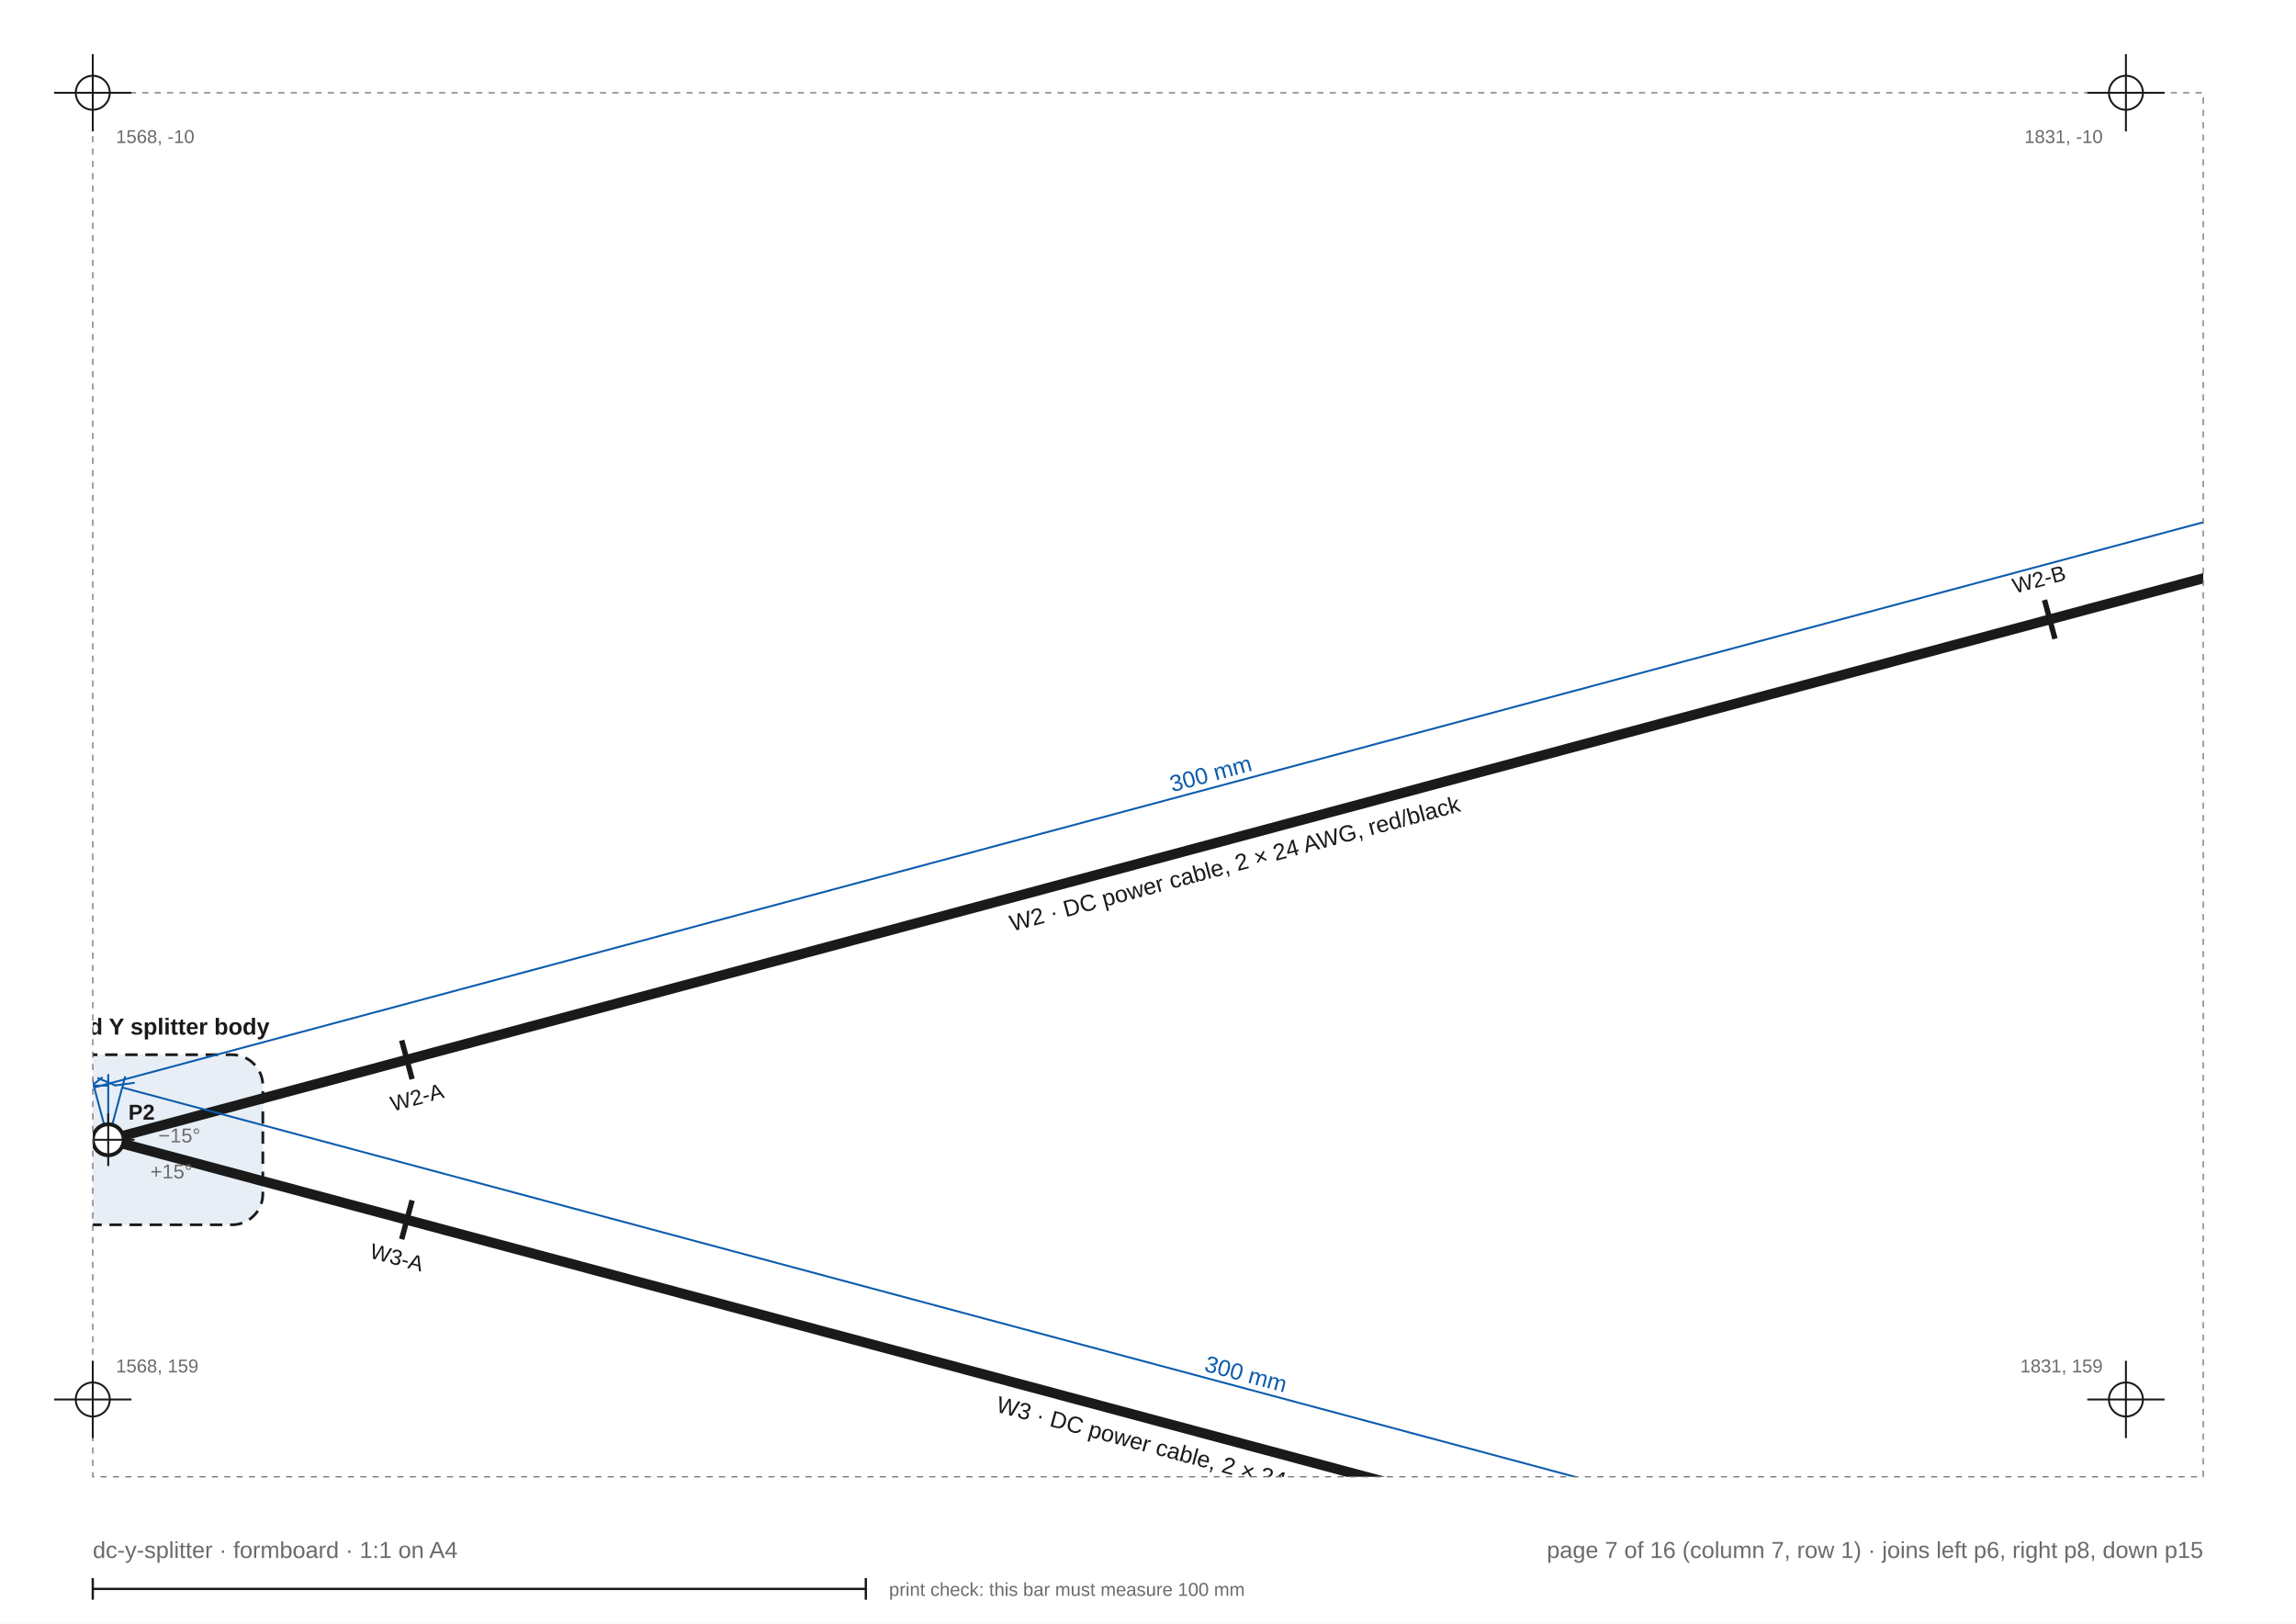
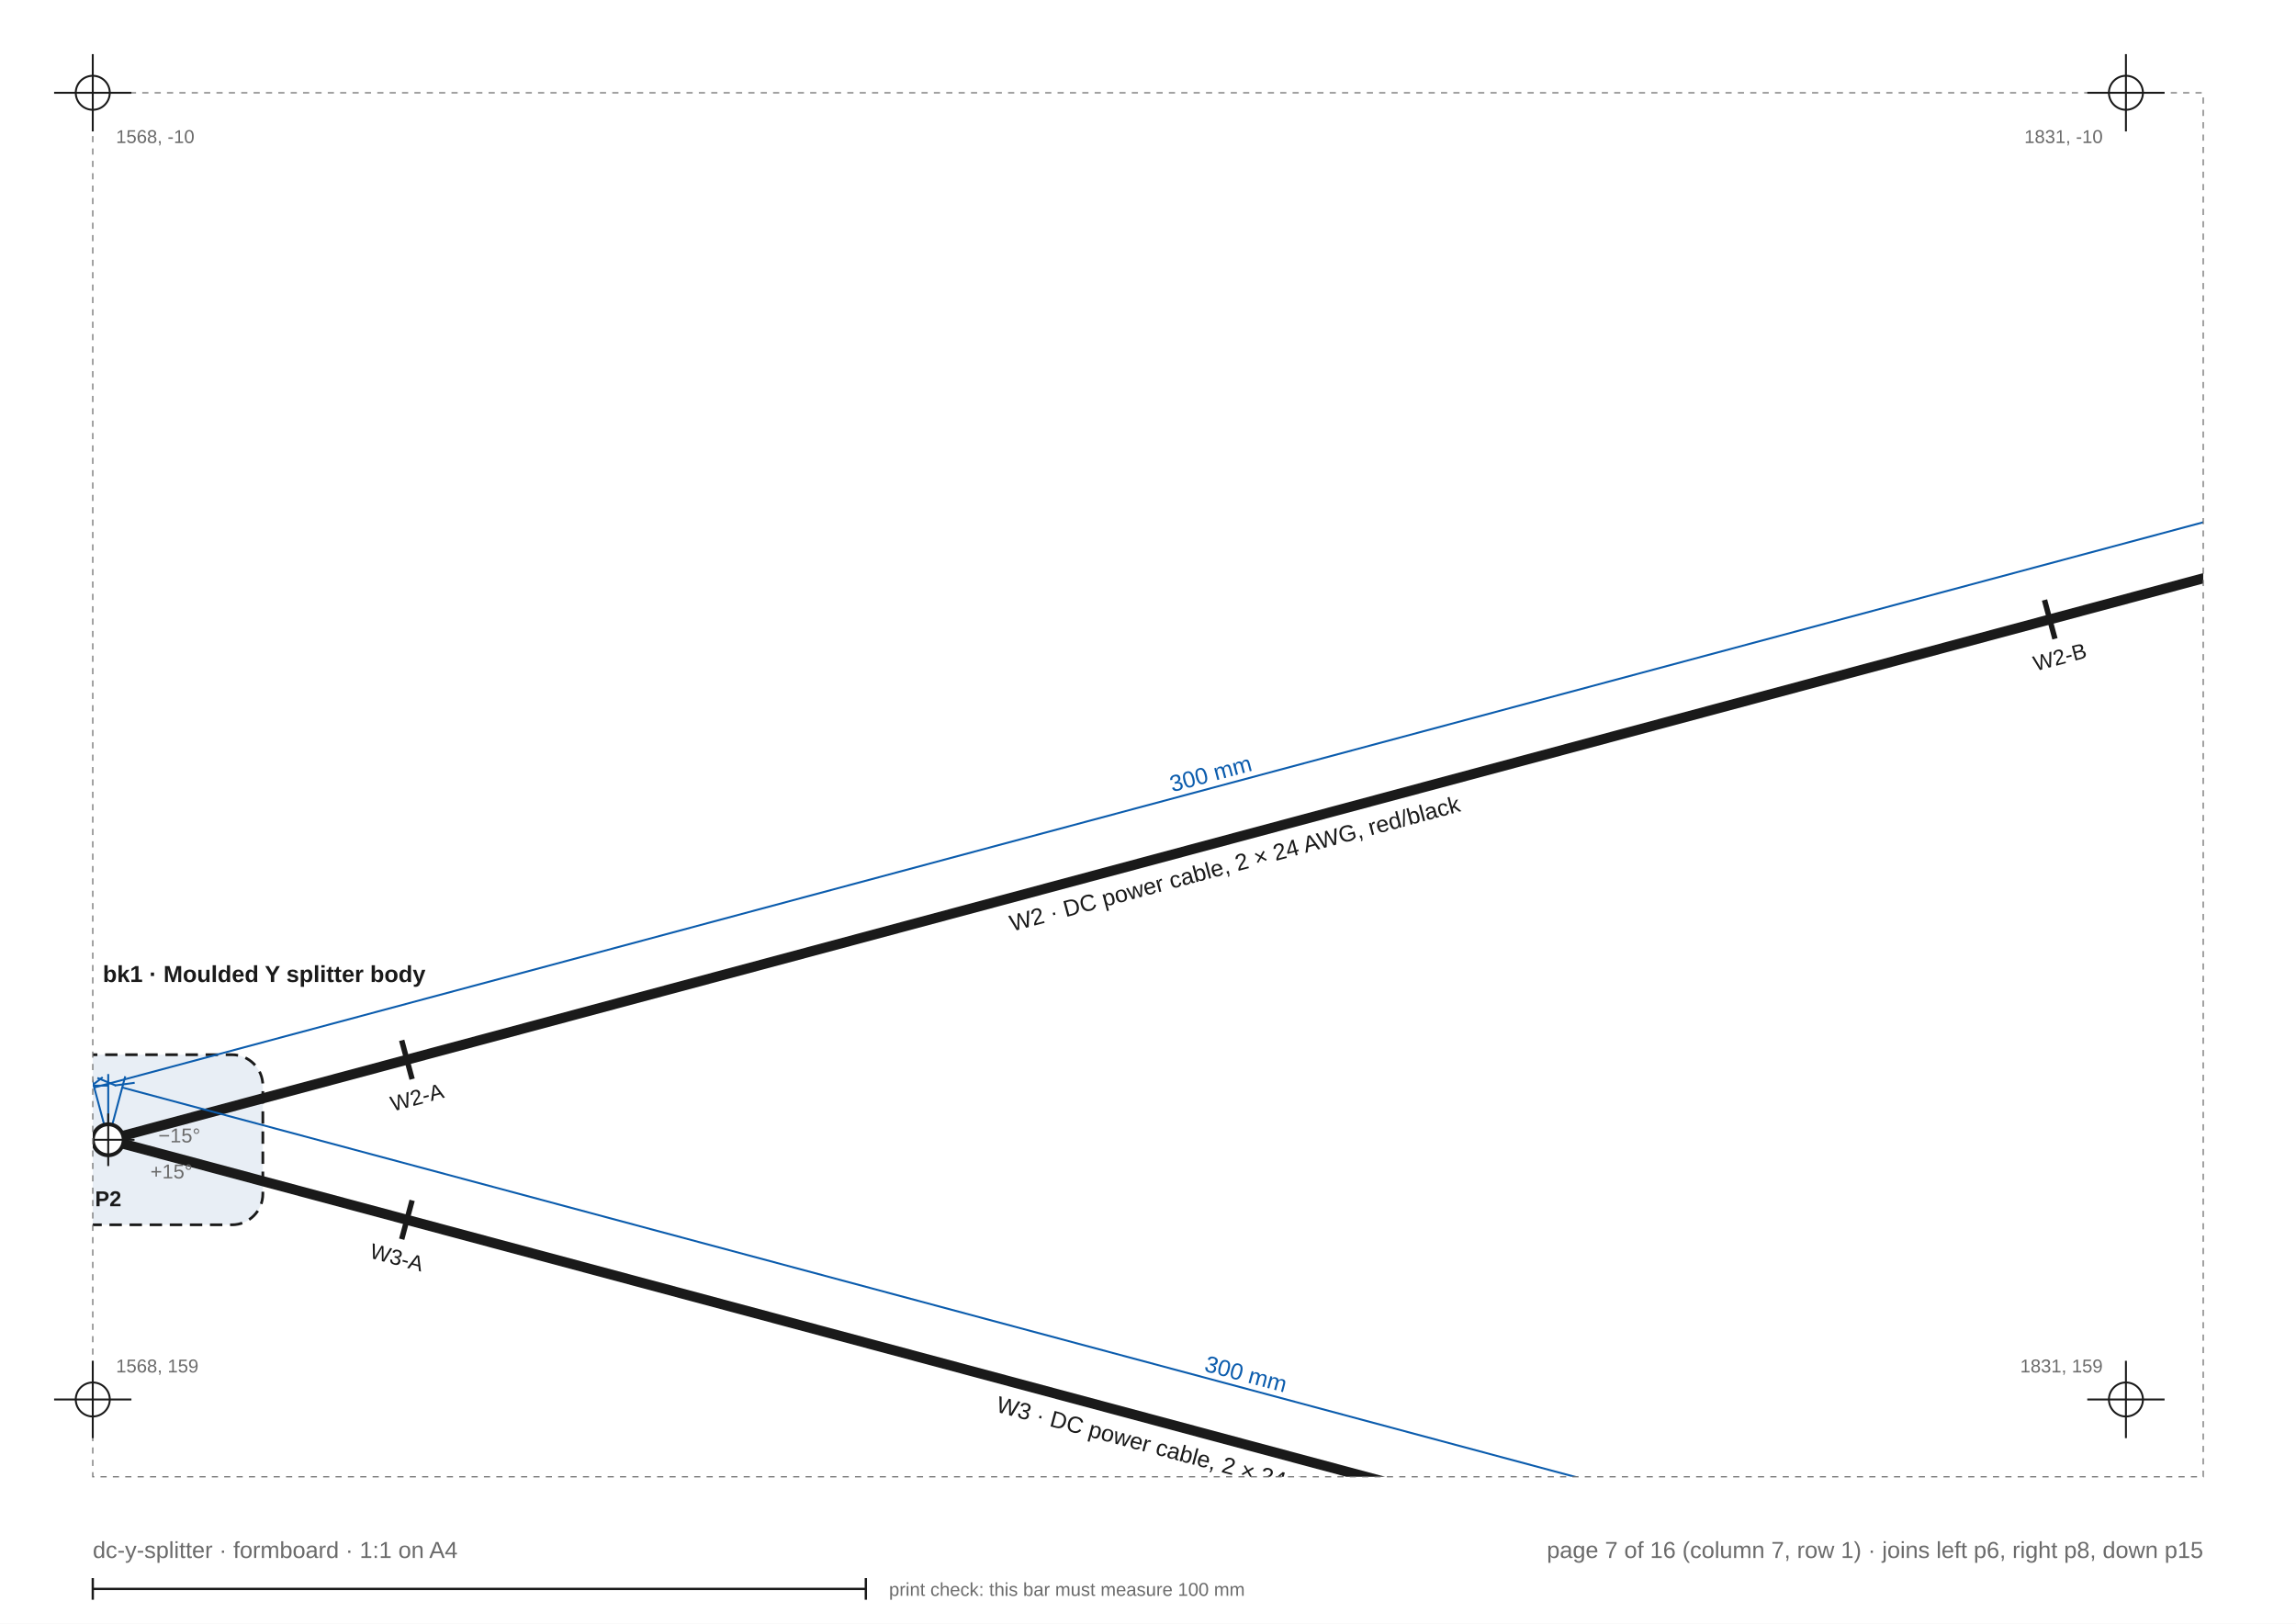
<svg xmlns="http://www.w3.org/2000/svg" viewBox="0 0 297 210" width="297mm" height="210mm" data-formboard="tile" data-page="7" data-pages="16" font-family="'CS Sans', 'Liberation Sans', Helvetica, Arial, sans-serif">
  <rect width="297" height="210" fill="#ffffff" />
  <clipPath id="tile-clip">
    <rect x="12" y="12" width="273" height="179" />
  </clipPath>
  <g clip-path="url(#tile-clip)">
    <g data-mould="bk1" transform="translate(14 147.41) rotate(0)">
      <rect x="-20" y="-11" width="40" height="22" rx="4" fill="#e8eef5" stroke="#1a1a1a" stroke-width="0.35" stroke-dasharray="1.6 1" />
    </g>
-     <text x="14" y="133.81" font-size="3" fill="#1a1a1a" text-anchor="middle" font-weight="bold">bk1 · Moulded Y splitter body</text>
+     <text x="34.17" y="127.01" font-size="3" fill="#1a1a1a" text-anchor="middle" font-weight="bold" data-caption="mould:bk1">bk1 · Moulded Y splitter body</text>
    <line data-run="w1" x1="-1486" y1="147.41" x2="14" y2="147.41" stroke="#1a1a1a" stroke-width="1.3" stroke-linecap="round" />
    <g data-dimension="w1" stroke="#0b5cad" stroke-width="0.25" fill="none">
      <line x1="-1486" y1="140.41" x2="14" y2="140.41" />
      <line x1="-1486" y1="145.41" x2="-1486" y2="138.91" />
      <line x1="14" y1="145.41" x2="14" y2="138.91" />
      <line x1="-1487" y1="140.41" x2="-1484.6" y2="139.41" />
      <line x1="15" y1="140.41" x2="12.6" y2="139.41" />
    </g>
    <text x="-736" y="139.61" font-size="3" fill="#0b5cad" text-anchor="middle" transform="rotate(0 -736 140.41)">1500 mm</text>
    <text x="-736" y="150.81" font-size="3" fill="#1a1a1a" text-anchor="middle" dominant-baseline="middle" transform="rotate(0 -736 150.81)">W1 · 2-pair shielded data cable, 24 AWG, foil + drain</text>
    <line data-run="w2" x1="14" y1="147.41" x2="303.78" y2="69.76" stroke="#1a1a1a" stroke-width="1.3" stroke-linecap="round" />
    <g data-dimension="w2" stroke="#0b5cad" stroke-width="0.25" fill="none">
      <line x1="12.19" y1="140.65" x2="301.97" y2="63" />
      <line x1="13.48" y1="145.48" x2="11.8" y2="139.2" />
      <line x1="303.26" y1="67.83" x2="301.58" y2="61.55" />
      <line x1="11.22" y1="140.91" x2="13.28" y2="139.32" />
      <line x1="302.93" y1="62.74" x2="300.36" y2="62.39" />
    </g>
    <text x="157.08" y="101.02" font-size="3" fill="#0b5cad" text-anchor="middle" transform="rotate(-15 157.08 101.82)">300 mm</text>
    <text x="159.77" y="111.87" font-size="3" fill="#1a1a1a" text-anchor="middle" dominant-baseline="middle" transform="rotate(-15 159.77 111.87)">W2 · DC power cable, 2 × 24 AWG, red/black</text>
    <text x="23.21" y="147.01" font-size="2.6" fill="#6b6b6b" text-anchor="middle" dominant-baseline="middle">−15°</text>
    <line data-run="w3" x1="14" y1="147.41" x2="303.78" y2="225.06" stroke="#1a1a1a" stroke-width="1.3" stroke-linecap="round" />
    <g data-dimension="w3" stroke="#0b5cad" stroke-width="0.25" fill="none">
      <line x1="15.81" y1="140.65" x2="305.59" y2="218.3" />
      <line x1="14.52" y1="145.48" x2="16.2" y2="139.2" />
      <line x1="304.3" y1="223.13" x2="305.98" y2="216.85" />
      <line x1="14.85" y1="140.39" x2="17.42" y2="140.04" />
      <line x1="306.56" y1="218.56" x2="304.5" y2="216.97" />
    </g>
    <text x="160.7" y="178.67" font-size="3" fill="#0b5cad" text-anchor="middle" transform="rotate(15 160.7 179.47)">300 mm</text>
    <text x="158.01" y="189.52" font-size="3" fill="#1a1a1a" text-anchor="middle" dominant-baseline="middle" transform="rotate(15 158.01 189.52)">W3 · DC power cable, 2 × 24 AWG, red/black</text>
    <text x="22.18" y="151.67" font-size="2.6" fill="#6b6b6b" text-anchor="middle" dominant-baseline="middle">+15°</text>
    <g data-marker="w1/a">
      <line x1="-1446" y1="150.01" x2="-1446" y2="144.81" stroke="#1a1a1a" stroke-width="0.7" />
      <text x="-1446" y="152.61" font-size="2.8" fill="#1a1a1a" text-anchor="middle" dominant-baseline="middle" transform="rotate(0 -1446 152.61)">W1-A</text>
    </g>
    <g data-marker="w1/b">
      <line x1="-26" y1="144.81" x2="-26" y2="150.01" stroke="#1a1a1a" stroke-width="0.7" />
      <text x="-26" y="142.21" font-size="2.8" fill="#1a1a1a" text-anchor="middle" dominant-baseline="middle" transform="rotate(0 -26 142.21)">W1-B</text>
    </g>
    <g data-marker="w2/a">
      <line x1="53.31" y1="139.57" x2="51.96" y2="134.55" stroke="#1a1a1a" stroke-width="0.7" />
      <text x="53.98" y="142.08" font-size="2.8" fill="#1a1a1a" text-anchor="middle" dominant-baseline="middle" transform="rotate(-15 53.98 142.08)">W2-A</text>
    </g>
    <g data-marker="w2/b">
      <line x1="264.47" y1="77.6" x2="265.82" y2="82.62" stroke="#1a1a1a" stroke-width="0.7" />
-       <text x="263.8" y="75.09" font-size="2.8" fill="#1a1a1a" text-anchor="middle" dominant-baseline="middle" transform="rotate(-15 263.8 75.09)">W2-B</text>
+       <text x="266.49" y="85.14" font-size="2.8" fill="#1a1a1a" text-anchor="middle" dominant-baseline="middle" transform="rotate(-15 266.49 85.14)">W2-B</text>
    </g>
    <g data-marker="w3/a">
      <line x1="51.96" y1="160.27" x2="53.31" y2="155.25" stroke="#1a1a1a" stroke-width="0.7" />
      <text x="51.29" y="162.79" font-size="2.8" fill="#1a1a1a" text-anchor="middle" dominant-baseline="middle" transform="rotate(15 51.29 162.79)">W3-A</text>
    </g>
    <g data-marker="w3/b">
      <line x1="265.82" y1="212.2" x2="264.47" y2="217.22" stroke="#1a1a1a" stroke-width="0.7" />
      <text x="266.49" y="209.68" font-size="2.8" fill="#1a1a1a" text-anchor="middle" dominant-baseline="middle" transform="rotate(15 266.49 209.68)">W3-B</text>
    </g>
    <g data-terminus="w1/a" transform="translate(-1501 147.41) rotate(180)">
      <rect x="-15" y="-9" width="30" height="18" rx="1" fill="#f3f3f3" stroke="#1a1a1a" stroke-width="0.45" />
    </g>
-     <text x="-1516" y="160.81" font-size="3" fill="#1a1a1a" text-anchor="start" font-weight="bold">J1</text>
-     <text x="-1516" y="164.11" font-size="2.5" fill="#1a1a1a" text-anchor="start">Terminal block, 4-way, 5.08 mm</text>
+     <text x="-1516" y="160.81" font-size="3" fill="#1a1a1a" text-anchor="start" font-weight="bold" data-caption="terminus:w1/a">J1</text>
+     <text x="-1516" y="164.11" font-size="2.5" fill="#1a1a1a" text-anchor="start" data-caption="terminus:w1/a">Terminal block, 4-way, 5.08 mm</text>
    <g data-terminus="w2/b" transform="translate(318.27 65.88) rotate(-15)">
      <rect x="-15" y="-9" width="30" height="18" rx="1" fill="#f3f3f3" stroke="#1a1a1a" stroke-width="0.45" />
    </g>
-     <text x="335.97" y="74.97" font-size="3" fill="#1a1a1a" text-anchor="end" font-weight="bold">J2</text>
-     <text x="335.97" y="78.27" font-size="2.5" fill="#1a1a1a" text-anchor="end">JST XH 2-pin housing, DC (1 = +V)</text>
+     <text x="338.04" y="82.7" font-size="3" fill="#1a1a1a" text-anchor="end" font-weight="bold" data-caption="terminus:w2/b">J2</text>
+     <text x="338.04" y="86" font-size="2.5" fill="#1a1a1a" text-anchor="end" data-caption="terminus:w2/b">JST XH 2-pin housing, DC (1 = +V)</text>
    <g data-terminus="w3/b" transform="translate(318.27 228.94) rotate(15)">
      <rect x="-15" y="-9" width="30" height="18" rx="1" fill="#f3f3f3" stroke="#1a1a1a" stroke-width="0.45" />
    </g>
-     <text x="329.55" y="245.8" font-size="3" fill="#1a1a1a" text-anchor="end" font-weight="bold">J3</text>
-     <text x="329.55" y="249.1" font-size="2.5" fill="#1a1a1a" text-anchor="end">JST XH 2-pin housing, DC (1 = +V)</text>
+     <text x="329.55" y="245.8" font-size="3" fill="#1a1a1a" text-anchor="end" font-weight="bold" data-caption="terminus:w3/b">J3</text>
+     <text x="329.55" y="249.1" font-size="2.5" fill="#1a1a1a" text-anchor="end" data-caption="terminus:w3/b">JST XH 2-pin housing, DC (1 = +V)</text>
    <g data-peg="P1">
      <circle cx="-1486" cy="147.41" r="2" fill="#ffffff" stroke="#1a1a1a" stroke-width="0.5" />
      <line x1="-1489.4" y1="147.41" x2="-1482.6" y2="147.41" stroke="#1a1a1a" stroke-width="0.25" />
      <line x1="-1486" y1="144.01" x2="-1486" y2="150.81" stroke="#1a1a1a" stroke-width="0.25" />
      <text x="-1483.4" y="144.81" font-size="2.8" fill="#1a1a1a" font-weight="bold">P1</text>
    </g>
    <g data-peg="P2">
      <circle cx="14" cy="147.41" r="2" fill="#ffffff" stroke="#1a1a1a" stroke-width="0.5" />
      <line x1="10.6" y1="147.41" x2="17.4" y2="147.41" stroke="#1a1a1a" stroke-width="0.25" />
      <line x1="14" y1="144.01" x2="14" y2="150.81" stroke="#1a1a1a" stroke-width="0.25" />
-       <text x="16.6" y="144.81" font-size="2.8" fill="#1a1a1a" font-weight="bold">P2</text>
+       <text x="14" y="156.01" font-size="2.8" fill="#1a1a1a" font-weight="bold" text-anchor="middle">P2</text>
    </g>
    <g data-peg="P3">
      <circle cx="303.78" cy="69.76" r="2" fill="#ffffff" stroke="#1a1a1a" stroke-width="0.5" />
      <line x1="300.38" y1="69.76" x2="307.18" y2="69.76" stroke="#1a1a1a" stroke-width="0.25" />
      <line x1="303.78" y1="66.36" x2="303.78" y2="73.16" stroke="#1a1a1a" stroke-width="0.25" />
-       <text x="306.38" y="67.16" font-size="2.8" fill="#1a1a1a" font-weight="bold">P3</text>
+       <text x="301.18" y="67.16" font-size="2.8" fill="#1a1a1a" font-weight="bold" text-anchor="end">P3</text>
    </g>
    <g data-peg="P4">
      <circle cx="303.78" cy="225.06" r="2" fill="#ffffff" stroke="#1a1a1a" stroke-width="0.5" />
      <line x1="300.38" y1="225.06" x2="307.18" y2="225.06" stroke="#1a1a1a" stroke-width="0.25" />
      <line x1="303.78" y1="221.66" x2="303.78" y2="228.46" stroke="#1a1a1a" stroke-width="0.25" />
-       <text x="306.38" y="222.46" font-size="2.8" fill="#1a1a1a" font-weight="bold">P4</text>
+       <text x="301.18" y="230.26" font-size="2.8" fill="#1a1a1a" font-weight="bold" text-anchor="end">P4</text>
    </g>
  </g>
  <rect x="12" y="12" width="273" height="179" fill="none" stroke="#6b6b6b" stroke-width="0.15" stroke-dasharray="0.8 0.8" />
  <g data-registration="00" stroke="#1a1a1a" stroke-width="0.25" fill="none">
    <circle cx="12" cy="12" r="2.2" />
    <line x1="7" y1="12" x2="17" y2="12" />
    <line x1="12" y1="7" x2="12" y2="17" />
  </g>
  <text x="15" y="18.5" font-size="2.4" text-anchor="start" fill="#6b6b6b">1568, -10</text>
  <g data-registration="10" stroke="#1a1a1a" stroke-width="0.25" fill="none">
    <circle cx="275" cy="12" r="2.2" />
    <line x1="270" y1="12" x2="280" y2="12" />
    <line x1="275" y1="7" x2="275" y2="17" />
  </g>
  <text x="272" y="18.5" font-size="2.4" text-anchor="end" fill="#6b6b6b">1831, -10</text>
  <g data-registration="01" stroke="#1a1a1a" stroke-width="0.25" fill="none">
    <circle cx="12" cy="181" r="2.2" />
    <line x1="7" y1="181" x2="17" y2="181" />
    <line x1="12" y1="176" x2="12" y2="186" />
  </g>
  <text x="15" y="177.5" font-size="2.4" text-anchor="start" fill="#6b6b6b">1568, 159</text>
  <g data-registration="11" stroke="#1a1a1a" stroke-width="0.25" fill="none">
    <circle cx="275" cy="181" r="2.2" />
    <line x1="270" y1="181" x2="280" y2="181" />
    <line x1="275" y1="176" x2="275" y2="186" />
  </g>
  <text x="272" y="177.5" font-size="2.4" text-anchor="end" fill="#6b6b6b">1831, 159</text>
  <g data-print-check="100" stroke="#1a1a1a" stroke-width="0.3">
    <line x1="12" y1="205.5" x2="112" y2="205.5" />
    <line x1="12" y1="204.1" x2="12" y2="206.9" />
    <line x1="112" y1="204.1" x2="112" y2="206.9" />
  </g>
  <text x="115" y="206.4" font-size="2.4" fill="#6b6b6b">print check: this bar must measure 100 mm</text>
  <text x="12" y="201.5" font-size="3" fill="#6b6b6b">dc-y-splitter · formboard · 1:1 on A4</text>
  <text x="285" y="201.5" font-size="3" text-anchor="end" fill="#6b6b6b">page 7 of 16 (column 7, row 1) · joins left p6, right p8, down p15</text>
</svg>
